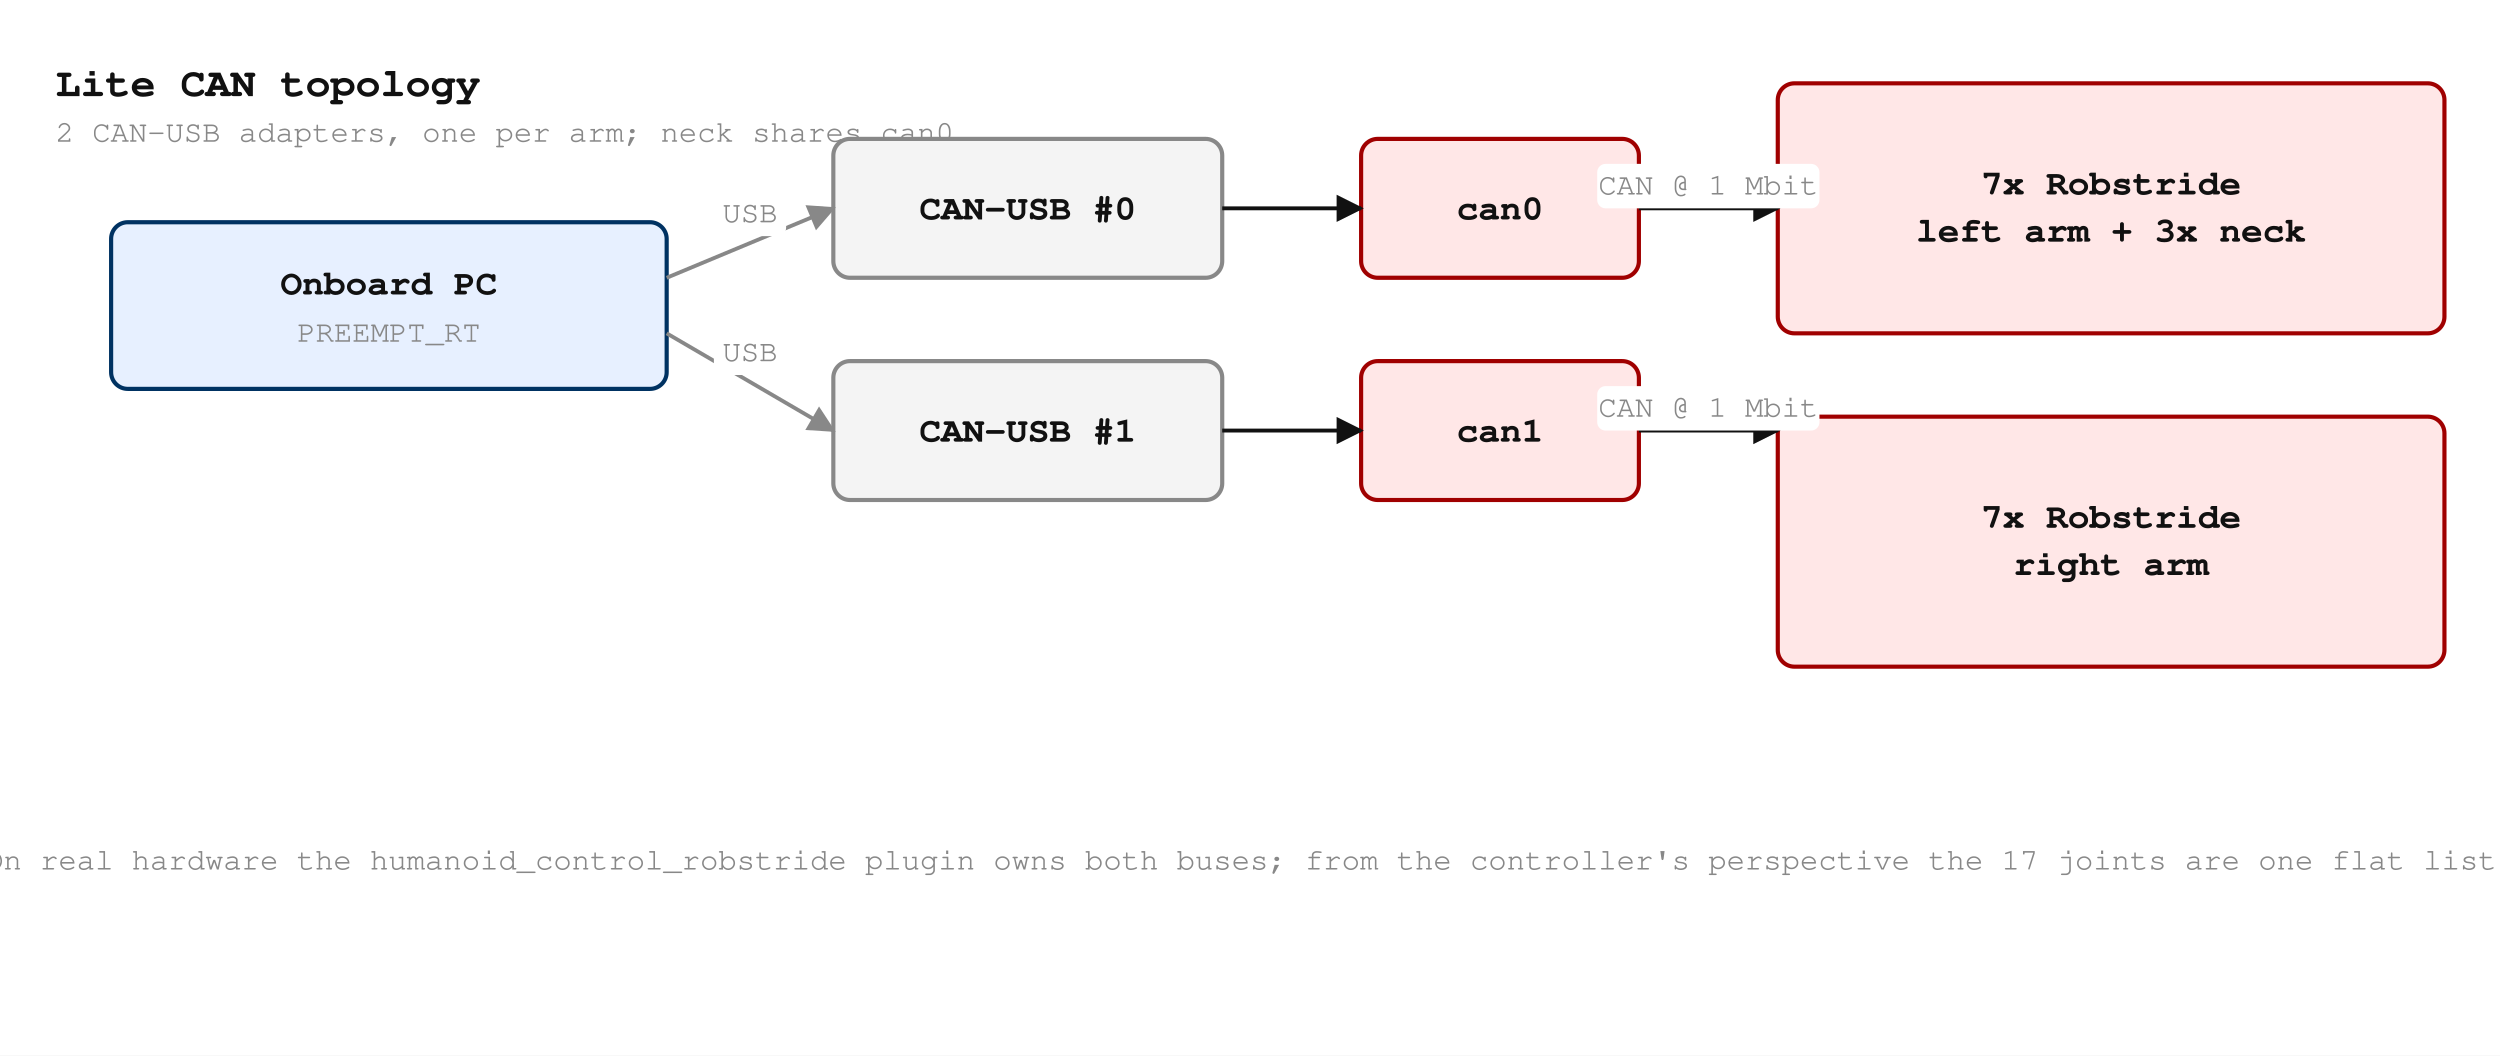
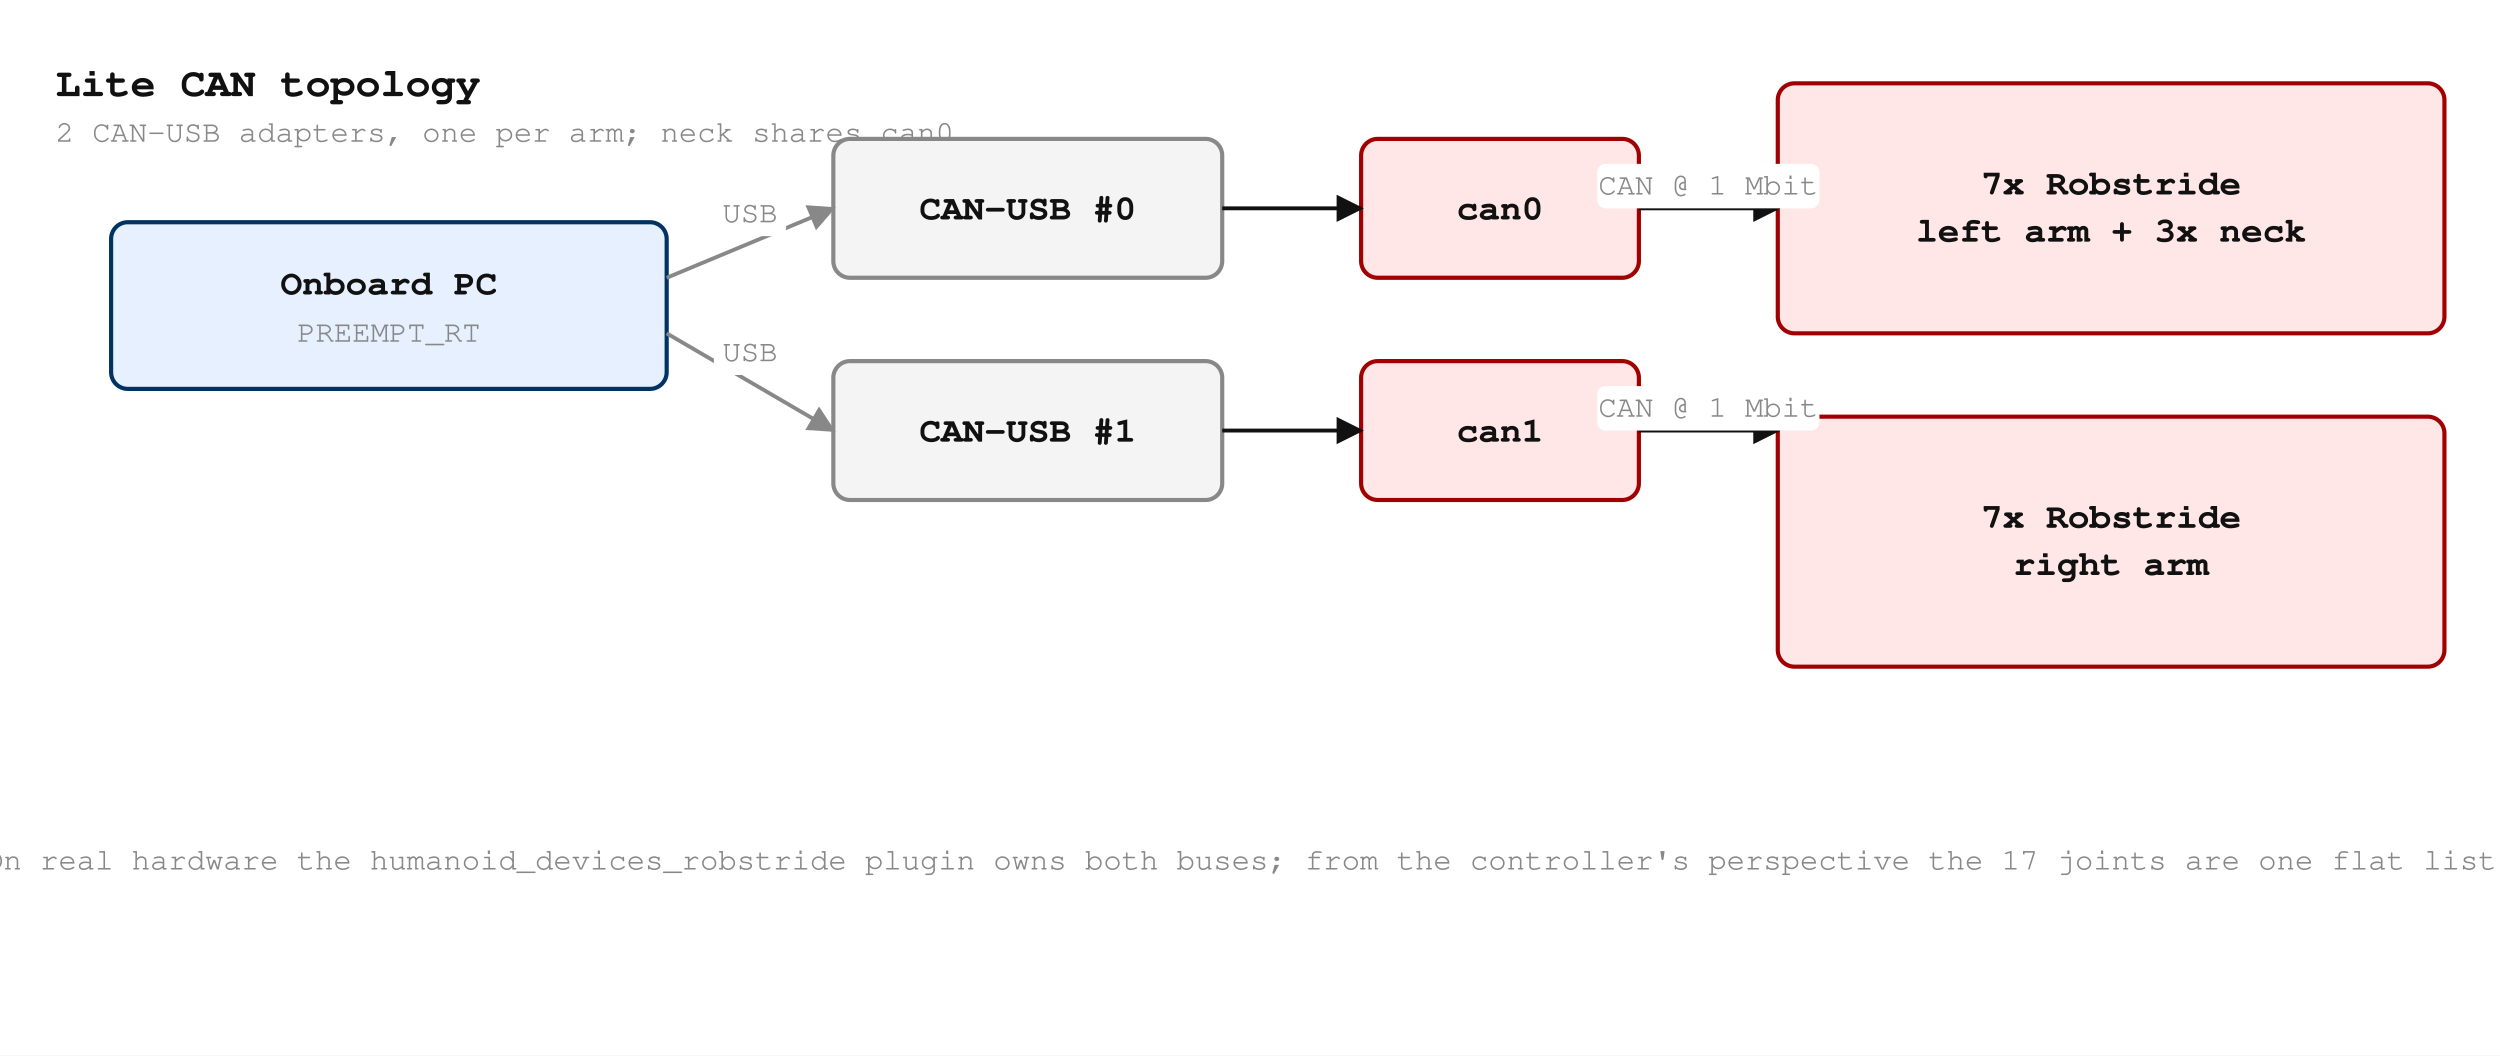
<svg xmlns="http://www.w3.org/2000/svg" viewBox="0 0 900 380" width="900" height="380" font-family="ui-monospace, Menlo, Consolas, Courier, monospace" font-size="13" fill="#111111" text-rendering="geometricPrecision">
  <defs>
    <marker id="arrow" viewBox="0 0 10 10" refX="9" refY="5" markerWidth="7" markerHeight="7" orient="auto-start-reverse">
      <path d="M 0 0 L 10 5 L 0 10 z" fill="#111111" />
    </marker>
    <marker id="arrow-grey" viewBox="0 0 10 10" refX="9" refY="5" markerWidth="7" markerHeight="7" orient="auto-start-reverse">
      <path d="M 0 0 L 10 5 L 0 10 z" fill="#888888" />
    </marker>
  </defs>
  <rect width="100%" height="100%" fill="white" />
  <text x="20" y="30" font-size="15" font-weight="700" text-anchor="start" fill="#111111" dominant-baseline="middle">Lite CAN topology</text>
  <text x="20" y="48" font-size="11" font-weight="400" text-anchor="start" fill="#888888" dominant-baseline="middle">2 CAN-USB adapters, one per arm; neck shares can0</text>
  <rect x="40" y="80" width="200" height="60" rx="6" ry="6" fill="#E7F0FF" stroke="#003262" stroke-width="1.5" />
  <text x="140" y="102" font-size="13" font-weight="600" text-anchor="middle" fill="#111111" dominant-baseline="middle">Onboard PC</text>
  <text x="140" y="120" font-size="11" font-weight="400" text-anchor="middle" fill="#888888" dominant-baseline="middle">PREEMPT_RT</text>
  <rect x="300" y="50" width="140" height="50" rx="6" ry="6" fill="#F4F4F4" stroke="#888888" stroke-width="1.5" />
  <text x="370" y="75" font-size="13" font-weight="600" text-anchor="middle" fill="#111111" dominant-baseline="middle">CAN-USB #0</text>
  <rect x="300" y="130" width="140" height="50" rx="6" ry="6" fill="#F4F4F4" stroke="#888888" stroke-width="1.5" />
  <text x="370" y="155" font-size="13" font-weight="600" text-anchor="middle" fill="#111111" dominant-baseline="middle">CAN-USB #1</text>
  <rect x="490" y="50" width="100" height="50" rx="6" ry="6" fill="#FFE7E7" stroke="#A00000" stroke-width="1.5" />
  <text x="540" y="75" font-size="13" font-weight="600" text-anchor="middle" fill="#111111" dominant-baseline="middle">can0</text>
  <rect x="490" y="130" width="100" height="50" rx="6" ry="6" fill="#FFE7E7" stroke="#A00000" stroke-width="1.5" />
  <text x="540" y="155" font-size="13" font-weight="600" text-anchor="middle" fill="#111111" dominant-baseline="middle">can1</text>
  <rect x="640" y="30" width="240" height="90" rx="6" ry="6" fill="#FFE7E7" stroke="#A00000" stroke-width="1.5" />
  <text x="760" y="66" font-size="13" font-weight="600" text-anchor="middle" fill="#111111" dominant-baseline="middle">7x Robstride</text>
  <text x="760" y="83" font-size="13" font-weight="600" text-anchor="middle" fill="#111111" dominant-baseline="middle">left arm + 3x neck</text>
  <rect x="640" y="150" width="240" height="90" rx="6" ry="6" fill="#FFE7E7" stroke="#A00000" stroke-width="1.5" />
  <text x="760" y="186" font-size="13" font-weight="600" text-anchor="middle" fill="#111111" dominant-baseline="middle">7x Robstride</text>
  <text x="760" y="203" font-size="13" font-weight="600" text-anchor="middle" fill="#111111" dominant-baseline="middle">right arm</text>
  <line x1="240" y1="100" x2="300" y2="75" stroke="#888888" stroke-width="1.4" marker-end="url(#arrow-grey)" />
  <rect x="257" y="69" width="26" height="16" rx="3" ry="3" fill="white" stroke="none" />
  <text x="270" y="77" font-size="11" font-weight="400" text-anchor="middle" fill="#888888" dominant-baseline="middle">USB</text>
  <line x1="240" y1="120" x2="300" y2="155" stroke="#888888" stroke-width="1.4" marker-end="url(#arrow-grey)" />
  <rect x="257" y="119" width="26" height="16" rx="3" ry="3" fill="white" stroke="none" />
  <text x="270" y="127" font-size="11" font-weight="400" text-anchor="middle" fill="#888888" dominant-baseline="middle">USB</text>
  <line x1="440" y1="75" x2="490" y2="75" stroke="#111111" stroke-width="1.4" marker-end="url(#arrow)" />
  <line x1="440" y1="155" x2="490" y2="155" stroke="#111111" stroke-width="1.4" marker-end="url(#arrow)" />
  <line x1="590" y1="75" x2="640" y2="75" stroke="#111111" stroke-width="1.4" marker-end="url(#arrow)" />
  <rect x="575" y="59" width="80" height="16" rx="3" ry="3" fill="white" stroke="none" />
  <text x="615" y="67" font-size="11" font-weight="400" text-anchor="middle" fill="#888888" dominant-baseline="middle">CAN @ 1 Mbit</text>
  <line x1="590" y1="155" x2="640" y2="155" stroke="#111111" stroke-width="1.4" marker-end="url(#arrow)" />
  <rect x="575" y="139" width="80" height="16" rx="3" ry="3" fill="white" stroke="none" />
  <text x="615" y="147" font-size="11" font-weight="400" text-anchor="middle" fill="#888888" dominant-baseline="middle">CAN @ 1 Mbit</text>
-   <text x="450" y="310" font-size="11" font-weight="400" text-anchor="middle" fill="#888888" dominant-baseline="middle">On real hardware the humanoid_control_robstride plugin owns both buses; from the controller's perspective the 17 joints are one flat list.</text>
+   <text x="450" y="310" font-size="11" font-weight="400" text-anchor="middle" fill="#888888" dominant-baseline="middle">On real hardware the humanoid_devices_robstride plugin owns both buses; from the controller's perspective the 17 joints are one flat list.</text>
</svg>
